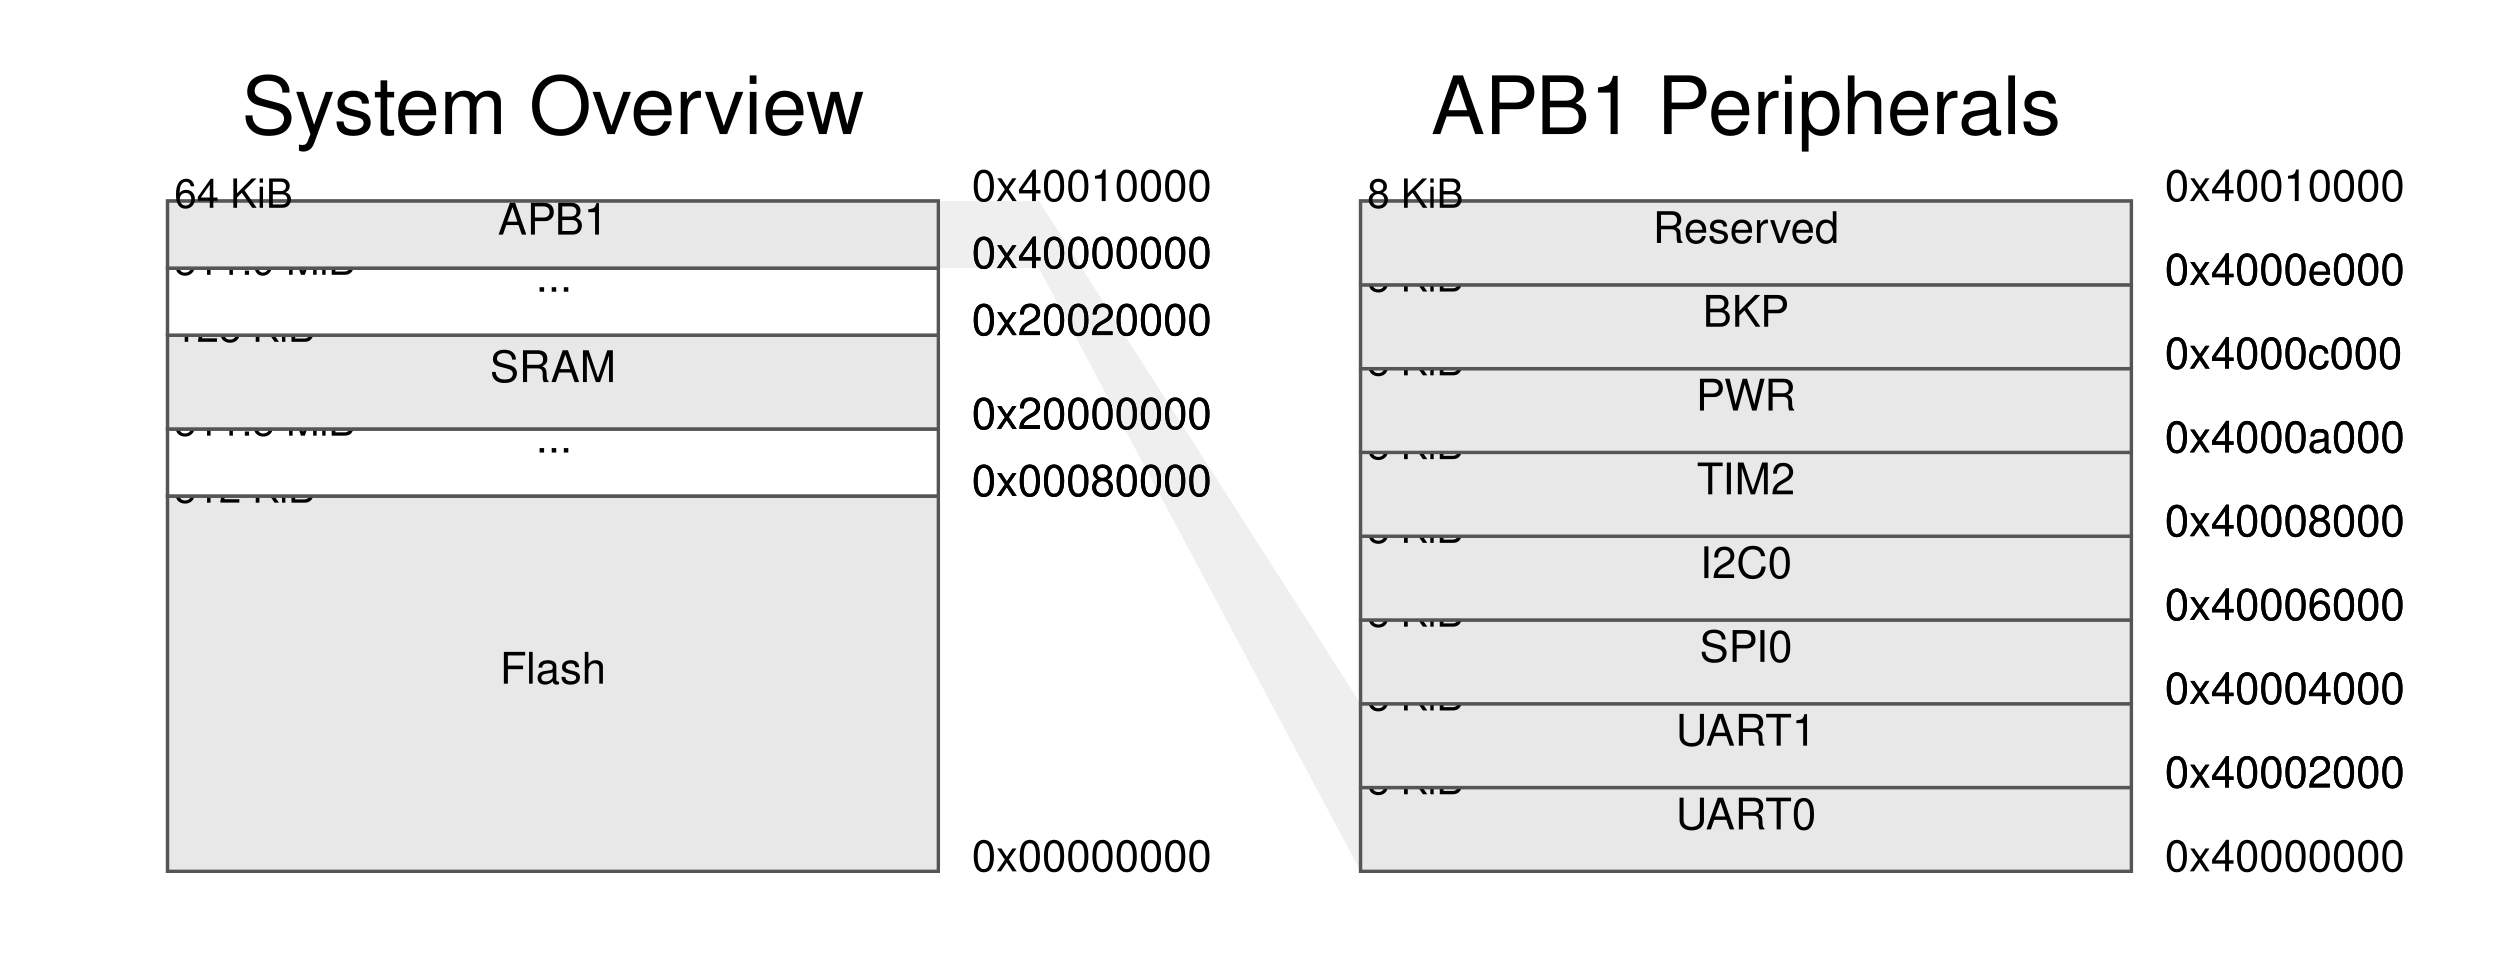
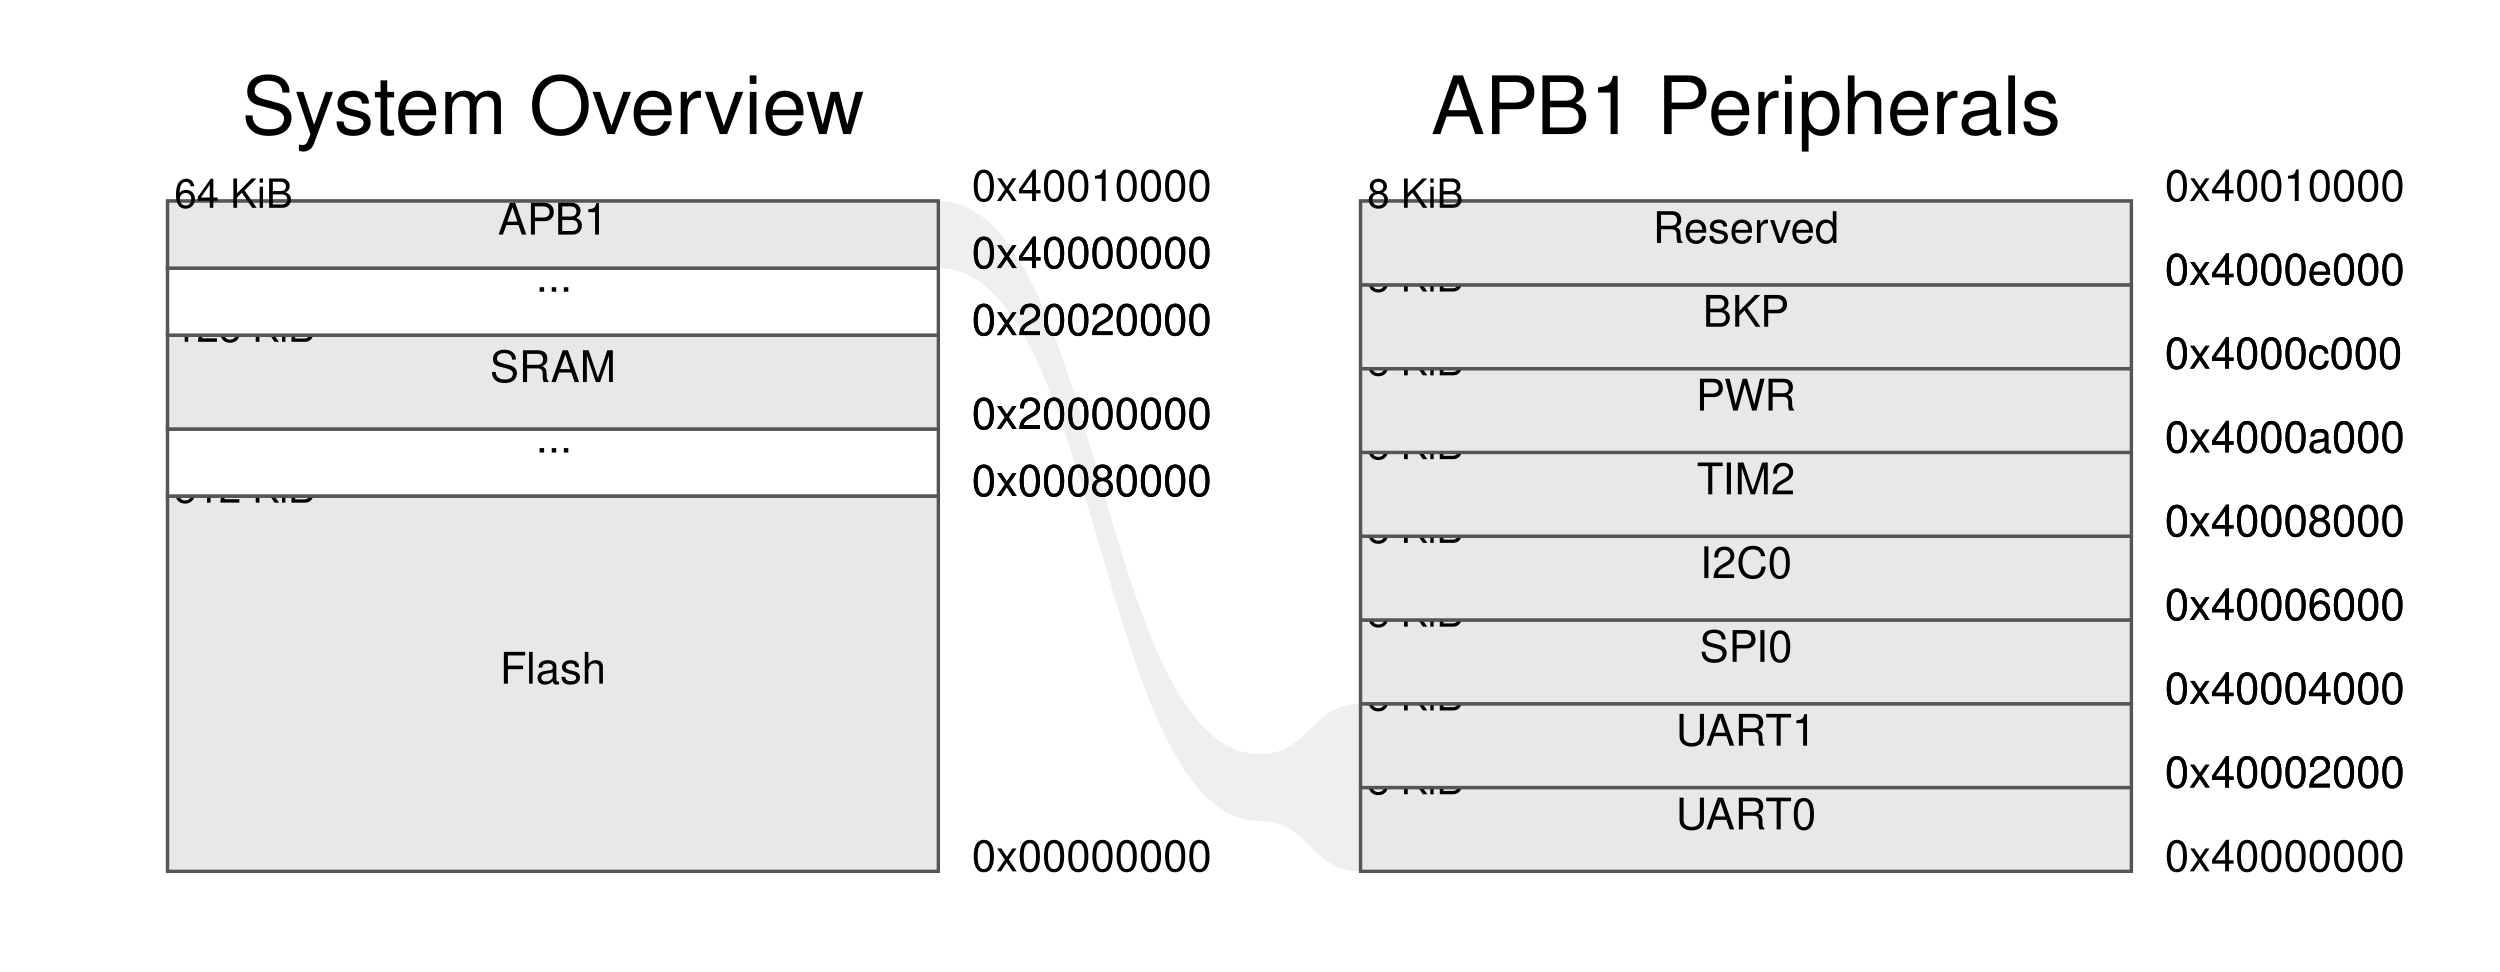
<svg xmlns="http://www.w3.org/2000/svg" width="746" height="290" viewBox="0 0 746 290">
  <rect x="0" y="0" width="746" height="290" fill="#ffffff" />
  <g>
    <g>
-       <path d="M 280.0,80.0 L 310.0,80.0 L 406.0,260.0 L 406.0,210.0 L 310.0,60.0 L 280.0,60.0 Z" fill="#e8e8e8" stroke="none" opacity="0.7" />
+       <path d="M 280.0,80.0 C 328.0,80.0 328.0,245.0 376.0,245.0 C 391.0,245.0 391.0,260.0 406.0,260.0 L 406.0,210.0 C 391.0,210.0 391.0,225.0 376.0,225.0 C 328.0,225.0 328.0,60.0 280.0,60.0 Z" fill="#e8e8e8" stroke="none" opacity="0.7" />
    </g>
  </g>
  <g>
    <text x="115.0" y="-20" stroke="none" fill="#000000" stroke-width="0" font-size="24px" font-weight="normal" font-family="Helvetica" text-anchor="middle" alignment-baseline="middle" transform="translate(50.0,60.0)">System Overview</text>
    <g transform="translate(50.0,148.0)">
      <rect x="0" y="0" width="230.0" height="112.0" fill="#ffffff" stroke="#555555" stroke-width="1" />
      <rect x="0" y="0.0" width="230.0" height="112.0" fill="#e8e8e8" stroke="#555555" stroke-width="1" />
      <text x="115.0" y="56.0" stroke="none" fill="#000000" stroke-width="0" font-size="13" font-weight="normal" font-family="Helvetica" text-anchor="middle" alignment-baseline="middle">Flash</text>
      <text x="240.0" y="112.0" stroke="none" fill="#000000" stroke-width="0" font-size="13" font-weight="normal" font-family="Helvetica" text-anchor="start" alignment-baseline="middle">0x00000000</text>
      <text x="240.0" y="0.0" stroke="none" fill="#000000" stroke-width="0" font-size="13" font-weight="normal" font-family="Helvetica" text-anchor="start" alignment-baseline="middle">0x00080000</text>
      <text x="2" y="2.0" stroke="none" fill="#000000" stroke-width="0" font-size="12px" font-weight="normal" font-family="Helvetica" text-anchor="start" alignment-baseline="hanging">512 KiB</text>
    </g>
    <g transform="translate(50.0,128.0)">
      <rect x="0" y="0" width="230.0" height="20" fill="#ffffff" stroke="#555555" stroke-width="1" />
      <rect x="0" y="0.0" width="230.0" height="20.0" fill="#ffffff" stroke="#555555" stroke-width="1" />
      <text x="115.0" y="10.0" stroke="none" fill="#000000" stroke-width="0" font-size="13" font-weight="normal" font-family="Helvetica" text-anchor="middle" alignment-baseline="middle">···</text>
      <text x="240.0" y="20.0" stroke="none" fill="#000000" stroke-width="0" font-size="13" font-weight="normal" font-family="Helvetica" text-anchor="start" alignment-baseline="middle">0x00080000</text>
      <text x="240.0" y="0.0" stroke="none" fill="#000000" stroke-width="0" font-size="13" font-weight="normal" font-family="Helvetica" text-anchor="start" alignment-baseline="middle">0x20000000</text>
-       <text x="2" y="2.0" stroke="none" fill="#000000" stroke-width="0" font-size="12px" font-weight="normal" font-family="Helvetica" text-anchor="start" alignment-baseline="hanging">511.5 MiB</text>
    </g>
    <g transform="translate(50.0,100.0)">
      <rect x="0" y="0" width="230.0" height="28.0" fill="#ffffff" stroke="#555555" stroke-width="1" />
      <rect x="0" y="0.0" width="230.0" height="28.0" fill="#e8e8e8" stroke="#555555" stroke-width="1" />
      <text x="115.0" y="14.0" stroke="none" fill="#000000" stroke-width="0" font-size="13" font-weight="normal" font-family="Helvetica" text-anchor="middle" alignment-baseline="middle">SRAM</text>
      <text x="240.0" y="28.0" stroke="none" fill="#000000" stroke-width="0" font-size="13" font-weight="normal" font-family="Helvetica" text-anchor="start" alignment-baseline="middle">0x20000000</text>
      <text x="240.0" y="0.0" stroke="none" fill="#000000" stroke-width="0" font-size="13" font-weight="normal" font-family="Helvetica" text-anchor="start" alignment-baseline="middle">0x20020000</text>
      <text x="2" y="2.0" stroke="none" fill="#000000" stroke-width="0" font-size="12px" font-weight="normal" font-family="Helvetica" text-anchor="start" alignment-baseline="hanging">128 KiB</text>
    </g>
    <g transform="translate(50.0,80.0)">
      <rect x="0" y="0" width="230.0" height="20" fill="#ffffff" stroke="#555555" stroke-width="1" />
      <rect x="0" y="0.0" width="230.0" height="20.0" fill="#ffffff" stroke="#555555" stroke-width="1" />
      <text x="115.0" y="10.0" stroke="none" fill="#000000" stroke-width="0" font-size="13" font-weight="normal" font-family="Helvetica" text-anchor="middle" alignment-baseline="middle">···</text>
      <text x="240.0" y="20.0" stroke="none" fill="#000000" stroke-width="0" font-size="13" font-weight="normal" font-family="Helvetica" text-anchor="start" alignment-baseline="middle">0x20020000</text>
      <text x="240.0" y="0.0" stroke="none" fill="#000000" stroke-width="0" font-size="13" font-weight="normal" font-family="Helvetica" text-anchor="start" alignment-baseline="middle">0x40000000</text>
-       <text x="2" y="2.0" stroke="none" fill="#000000" stroke-width="0" font-size="12px" font-weight="normal" font-family="Helvetica" text-anchor="start" alignment-baseline="hanging">511.9 MiB</text>
    </g>
    <g transform="translate(50.0,60.0)">
      <rect x="0" y="0" width="230.0" height="20.0" fill="#ffffff" stroke="#555555" stroke-width="1" />
      <rect x="0" y="0.0" width="230.0" height="20.0" fill="#e8e8e8" stroke="#555555" stroke-width="1" />
      <text x="115.0" y="10.0" stroke="none" fill="#000000" stroke-width="0" font-size="13" font-weight="normal" font-family="Helvetica" text-anchor="middle" alignment-baseline="middle">APB1</text>
      <text x="240.0" y="20.0" stroke="none" fill="#000000" stroke-width="0" font-size="13" font-weight="normal" font-family="Helvetica" text-anchor="start" alignment-baseline="middle">0x40000000</text>
      <text x="240.0" y="0.0" stroke="none" fill="#000000" stroke-width="0" font-size="13" font-weight="normal" font-family="Helvetica" text-anchor="start" alignment-baseline="middle">0x40010000</text>
      <text x="2" y="2.0" stroke="none" fill="#000000" stroke-width="0" font-size="12px" font-weight="normal" font-family="Helvetica" text-anchor="start" alignment-baseline="hanging">64 KiB</text>
    </g>
  </g>
  <g>
    <text x="115.0" y="-20" stroke="none" fill="#000000" stroke-width="0" font-size="24px" font-weight="normal" font-family="Helvetica" text-anchor="middle" alignment-baseline="middle" transform="translate(406.0,60.0)">APB1 Peripherals</text>
    <g transform="translate(406.0,60.0)">
      <rect x="0" y="0" width="230.0" height="200.0" fill="#ffffff" stroke="#555555" stroke-width="1" />
      <rect x="0" y="175.0" width="230.0" height="25.0" fill="#e8e8e8" stroke="#555555" stroke-width="1" />
      <text x="115.0" y="187.5" stroke="none" fill="#000000" stroke-width="0" font-size="13" font-weight="normal" font-family="Helvetica" text-anchor="middle" alignment-baseline="middle">UART0</text>
      <text x="240.0" y="200.0" stroke="none" fill="#000000" stroke-width="0" font-size="13" font-weight="normal" font-family="Helvetica" text-anchor="start" alignment-baseline="middle">0x40000000</text>
      <text x="240.0" y="175.0" stroke="none" fill="#000000" stroke-width="0" font-size="13" font-weight="normal" font-family="Helvetica" text-anchor="start" alignment-baseline="middle">0x40002000</text>
      <text x="2" y="177.0" stroke="none" fill="#000000" stroke-width="0" font-size="12px" font-weight="normal" font-family="Helvetica" text-anchor="start" alignment-baseline="hanging">8 KiB</text>
      <rect x="0" y="150.0" width="230.0" height="25.0" fill="#e8e8e8" stroke="#555555" stroke-width="1" />
      <text x="115.0" y="162.5" stroke="none" fill="#000000" stroke-width="0" font-size="13" font-weight="normal" font-family="Helvetica" text-anchor="middle" alignment-baseline="middle">UART1</text>
      <text x="240.0" y="175.0" stroke="none" fill="#000000" stroke-width="0" font-size="13" font-weight="normal" font-family="Helvetica" text-anchor="start" alignment-baseline="middle">0x40002000</text>
      <text x="240.0" y="150.0" stroke="none" fill="#000000" stroke-width="0" font-size="13" font-weight="normal" font-family="Helvetica" text-anchor="start" alignment-baseline="middle">0x40004000</text>
      <text x="2" y="152.0" stroke="none" fill="#000000" stroke-width="0" font-size="12px" font-weight="normal" font-family="Helvetica" text-anchor="start" alignment-baseline="hanging">8 KiB</text>
      <rect x="0" y="125.0" width="230.0" height="25.0" fill="#e8e8e8" stroke="#555555" stroke-width="1" />
      <text x="115.0" y="137.5" stroke="none" fill="#000000" stroke-width="0" font-size="13" font-weight="normal" font-family="Helvetica" text-anchor="middle" alignment-baseline="middle">SPI0</text>
      <text x="240.0" y="150.0" stroke="none" fill="#000000" stroke-width="0" font-size="13" font-weight="normal" font-family="Helvetica" text-anchor="start" alignment-baseline="middle">0x40004000</text>
      <text x="240.0" y="125.0" stroke="none" fill="#000000" stroke-width="0" font-size="13" font-weight="normal" font-family="Helvetica" text-anchor="start" alignment-baseline="middle">0x40006000</text>
      <text x="2" y="127.0" stroke="none" fill="#000000" stroke-width="0" font-size="12px" font-weight="normal" font-family="Helvetica" text-anchor="start" alignment-baseline="hanging">8 KiB</text>
      <rect x="0" y="100.0" width="230.0" height="25.0" fill="#e8e8e8" stroke="#555555" stroke-width="1" />
      <text x="115.0" y="112.5" stroke="none" fill="#000000" stroke-width="0" font-size="13" font-weight="normal" font-family="Helvetica" text-anchor="middle" alignment-baseline="middle">I2C0</text>
      <text x="240.0" y="125.0" stroke="none" fill="#000000" stroke-width="0" font-size="13" font-weight="normal" font-family="Helvetica" text-anchor="start" alignment-baseline="middle">0x40006000</text>
      <text x="240.0" y="100.0" stroke="none" fill="#000000" stroke-width="0" font-size="13" font-weight="normal" font-family="Helvetica" text-anchor="start" alignment-baseline="middle">0x40008000</text>
      <text x="2" y="102.0" stroke="none" fill="#000000" stroke-width="0" font-size="12px" font-weight="normal" font-family="Helvetica" text-anchor="start" alignment-baseline="hanging">8 KiB</text>
      <rect x="0" y="75.0" width="230.0" height="25.0" fill="#e8e8e8" stroke="#555555" stroke-width="1" />
      <text x="115.0" y="87.5" stroke="none" fill="#000000" stroke-width="0" font-size="13" font-weight="normal" font-family="Helvetica" text-anchor="middle" alignment-baseline="middle">TIM2</text>
      <text x="240.0" y="100.0" stroke="none" fill="#000000" stroke-width="0" font-size="13" font-weight="normal" font-family="Helvetica" text-anchor="start" alignment-baseline="middle">0x40008000</text>
      <text x="240.0" y="75.0" stroke="none" fill="#000000" stroke-width="0" font-size="13" font-weight="normal" font-family="Helvetica" text-anchor="start" alignment-baseline="middle">0x4000a000</text>
      <text x="2" y="77.0" stroke="none" fill="#000000" stroke-width="0" font-size="12px" font-weight="normal" font-family="Helvetica" text-anchor="start" alignment-baseline="hanging">8 KiB</text>
      <rect x="0" y="50.0" width="230.0" height="25.0" fill="#e8e8e8" stroke="#555555" stroke-width="1" />
      <text x="115.0" y="62.5" stroke="none" fill="#000000" stroke-width="0" font-size="13" font-weight="normal" font-family="Helvetica" text-anchor="middle" alignment-baseline="middle">PWR</text>
      <text x="240.0" y="75.0" stroke="none" fill="#000000" stroke-width="0" font-size="13" font-weight="normal" font-family="Helvetica" text-anchor="start" alignment-baseline="middle">0x4000a000</text>
      <text x="240.0" y="50.0" stroke="none" fill="#000000" stroke-width="0" font-size="13" font-weight="normal" font-family="Helvetica" text-anchor="start" alignment-baseline="middle">0x4000c000</text>
      <text x="2" y="52.0" stroke="none" fill="#000000" stroke-width="0" font-size="12px" font-weight="normal" font-family="Helvetica" text-anchor="start" alignment-baseline="hanging">8 KiB</text>
      <rect x="0" y="25.0" width="230.0" height="25.0" fill="#e8e8e8" stroke="#555555" stroke-width="1" />
      <text x="115.0" y="37.5" stroke="none" fill="#000000" stroke-width="0" font-size="13" font-weight="normal" font-family="Helvetica" text-anchor="middle" alignment-baseline="middle">BKP</text>
      <text x="240.0" y="50.0" stroke="none" fill="#000000" stroke-width="0" font-size="13" font-weight="normal" font-family="Helvetica" text-anchor="start" alignment-baseline="middle">0x4000c000</text>
      <text x="240.0" y="25.0" stroke="none" fill="#000000" stroke-width="0" font-size="13" font-weight="normal" font-family="Helvetica" text-anchor="start" alignment-baseline="middle">0x4000e000</text>
      <text x="2" y="27.0" stroke="none" fill="#000000" stroke-width="0" font-size="12px" font-weight="normal" font-family="Helvetica" text-anchor="start" alignment-baseline="hanging">8 KiB</text>
      <rect x="0" y="0.0" width="230.0" height="25.0" fill="#e8e8e8" stroke="#555555" stroke-width="1" />
      <text x="115.0" y="12.5" stroke="none" fill="#000000" stroke-width="0" font-size="13" font-weight="normal" font-family="Helvetica" text-anchor="middle" alignment-baseline="middle">Reserved</text>
      <text x="240.0" y="25.0" stroke="none" fill="#000000" stroke-width="0" font-size="13" font-weight="normal" font-family="Helvetica" text-anchor="start" alignment-baseline="middle">0x4000e000</text>
      <text x="240.0" y="0.0" stroke="none" fill="#000000" stroke-width="0" font-size="13" font-weight="normal" font-family="Helvetica" text-anchor="start" alignment-baseline="middle">0x40010000</text>
      <text x="2" y="2.0" stroke="none" fill="#000000" stroke-width="0" font-size="12px" font-weight="normal" font-family="Helvetica" text-anchor="start" alignment-baseline="hanging">8 KiB</text>
    </g>
  </g>
  <g>
    <g transform="translate(50.0,148.0)" />
    <g transform="translate(50.0,128.0)" />
    <g transform="translate(50.0,100.0)" />
    <g transform="translate(50.0,80.0)" />
    <g transform="translate(50.0,60.0)" />
    <g transform="translate(406.0,60.0)" />
  </g>
  <g>
    <g transform="translate(50.0,148.0)">
      <g />
    </g>
    <g transform="translate(50.0,128.0)">
      <g />
    </g>
    <g transform="translate(50.0,100.0)">
      <g />
    </g>
    <g transform="translate(50.0,80.0)">
      <g />
    </g>
    <g transform="translate(50.0,60.0)">
      <g />
    </g>
    <g transform="translate(406.0,60.0)">
      <g />
      <g />
      <g />
      <g />
      <g />
      <g />
      <g />
      <g />
    </g>
  </g>
</svg>
